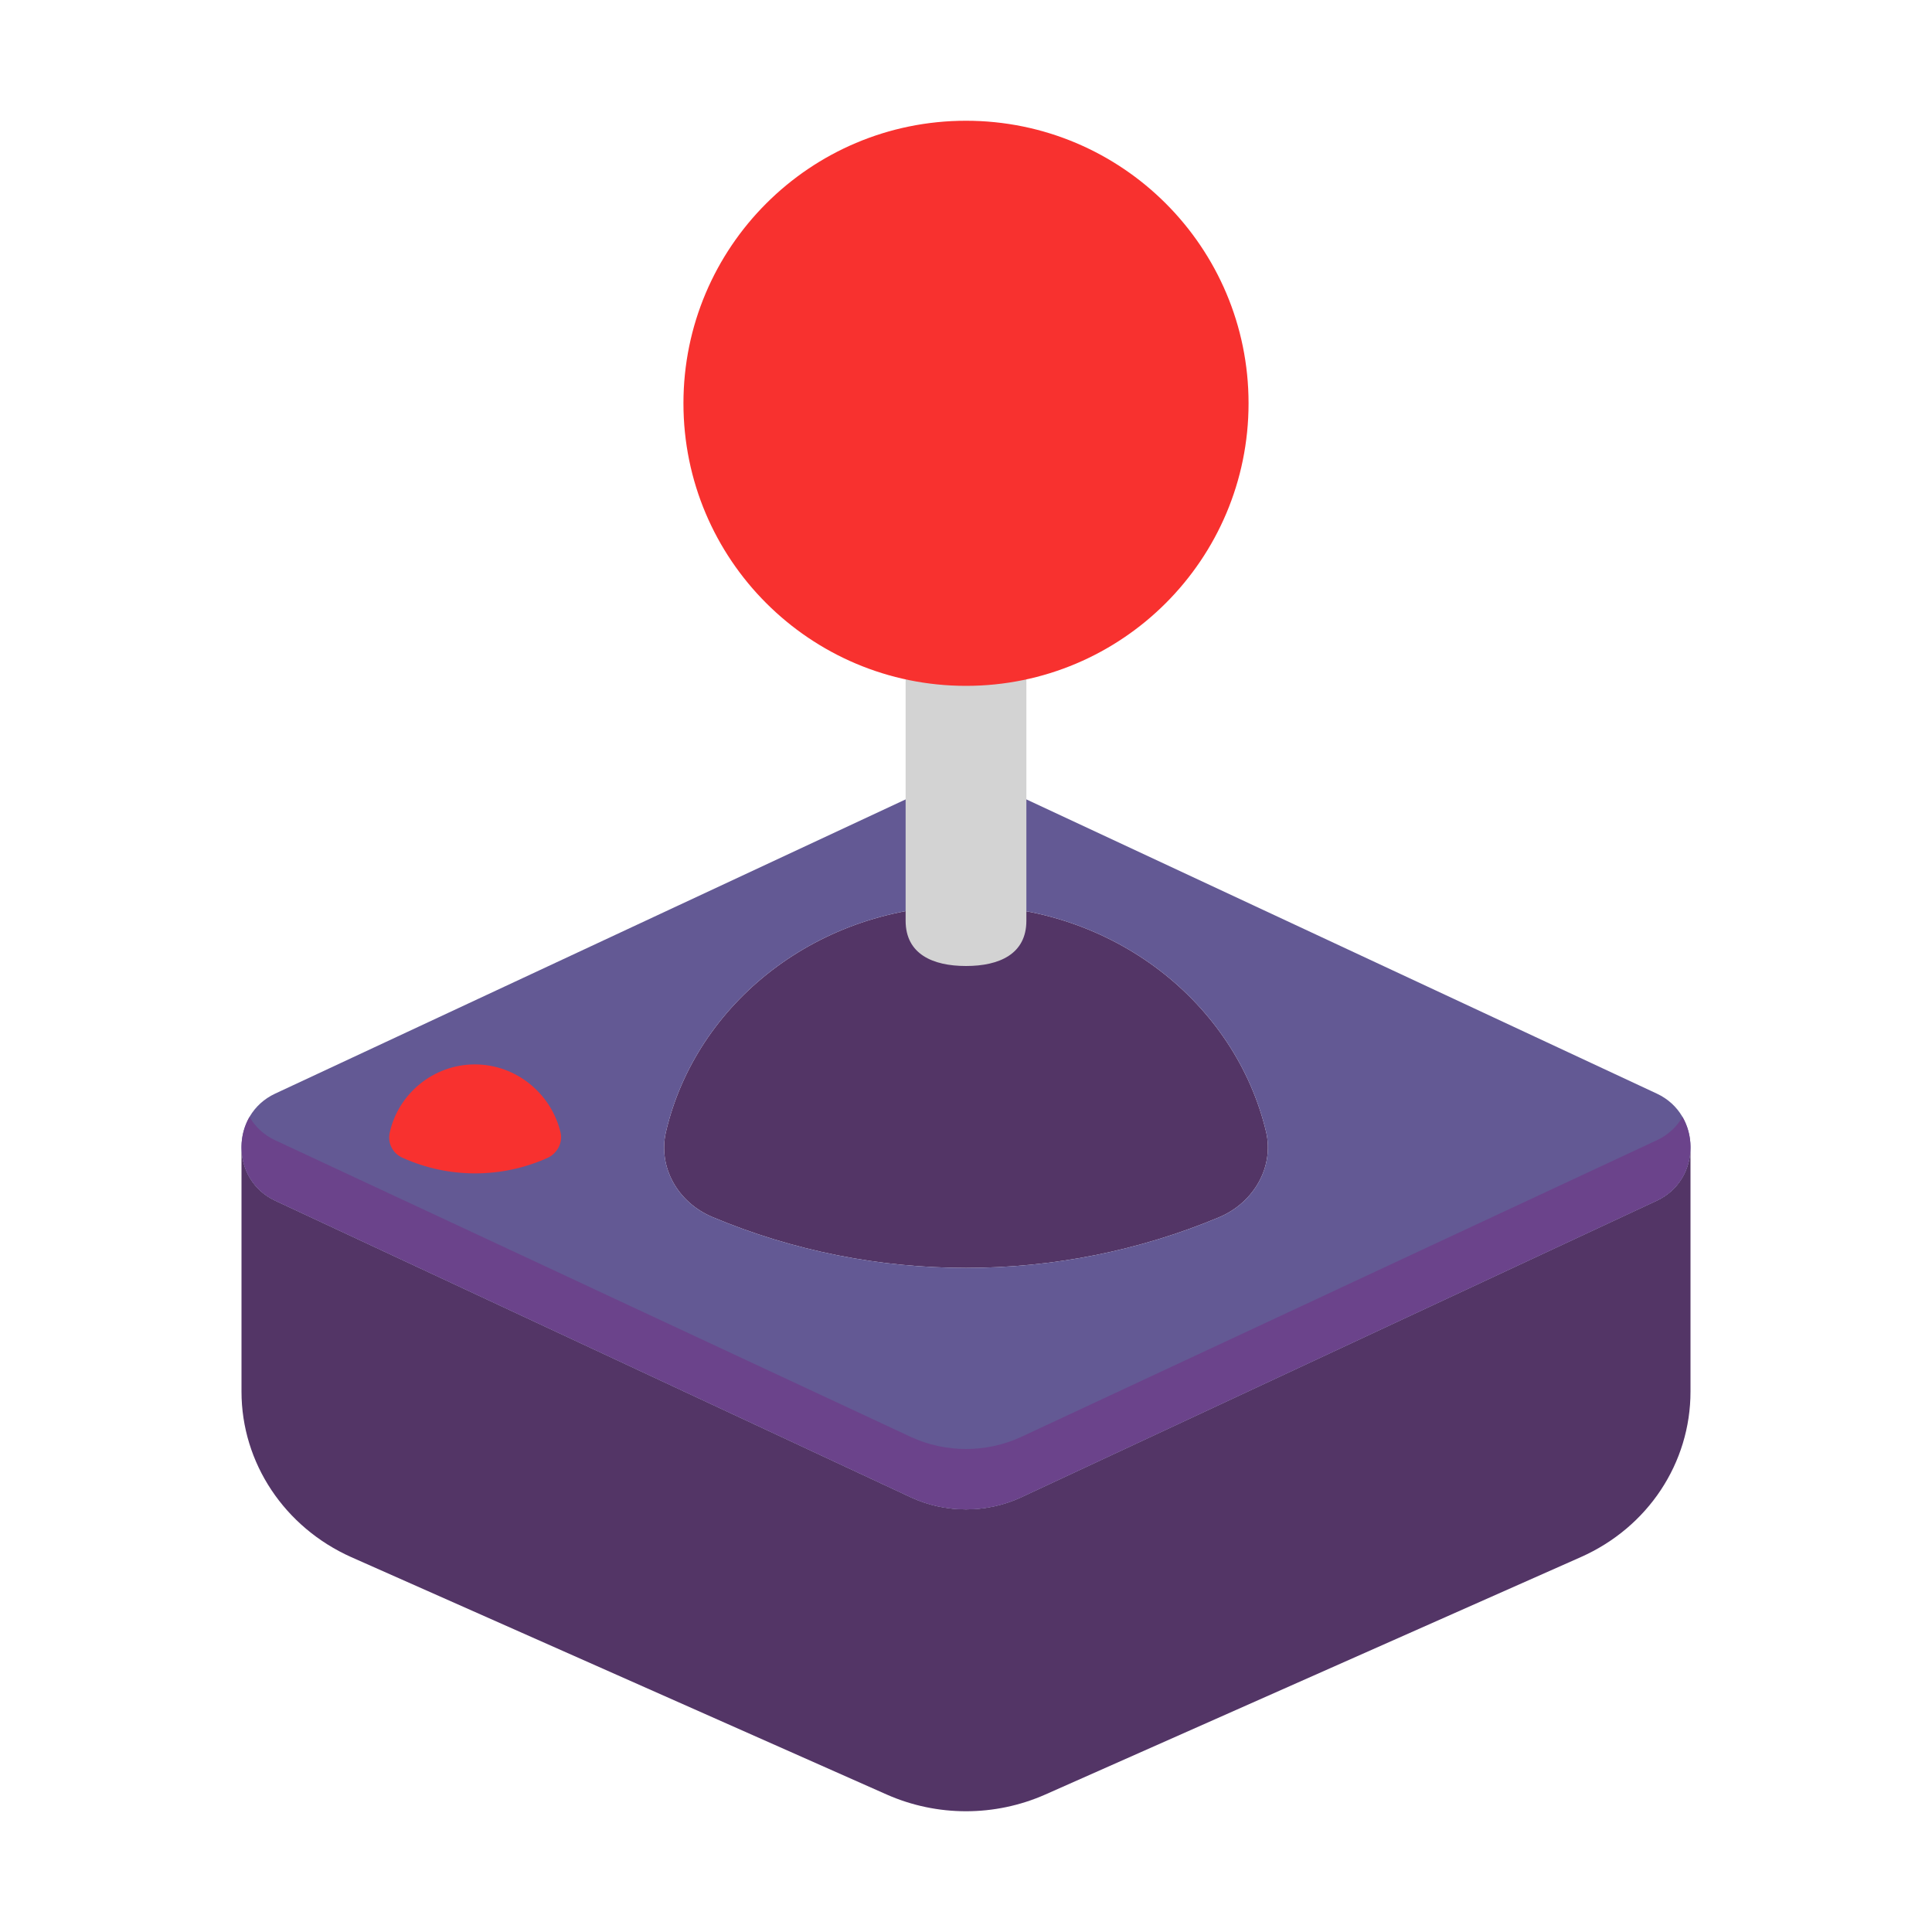
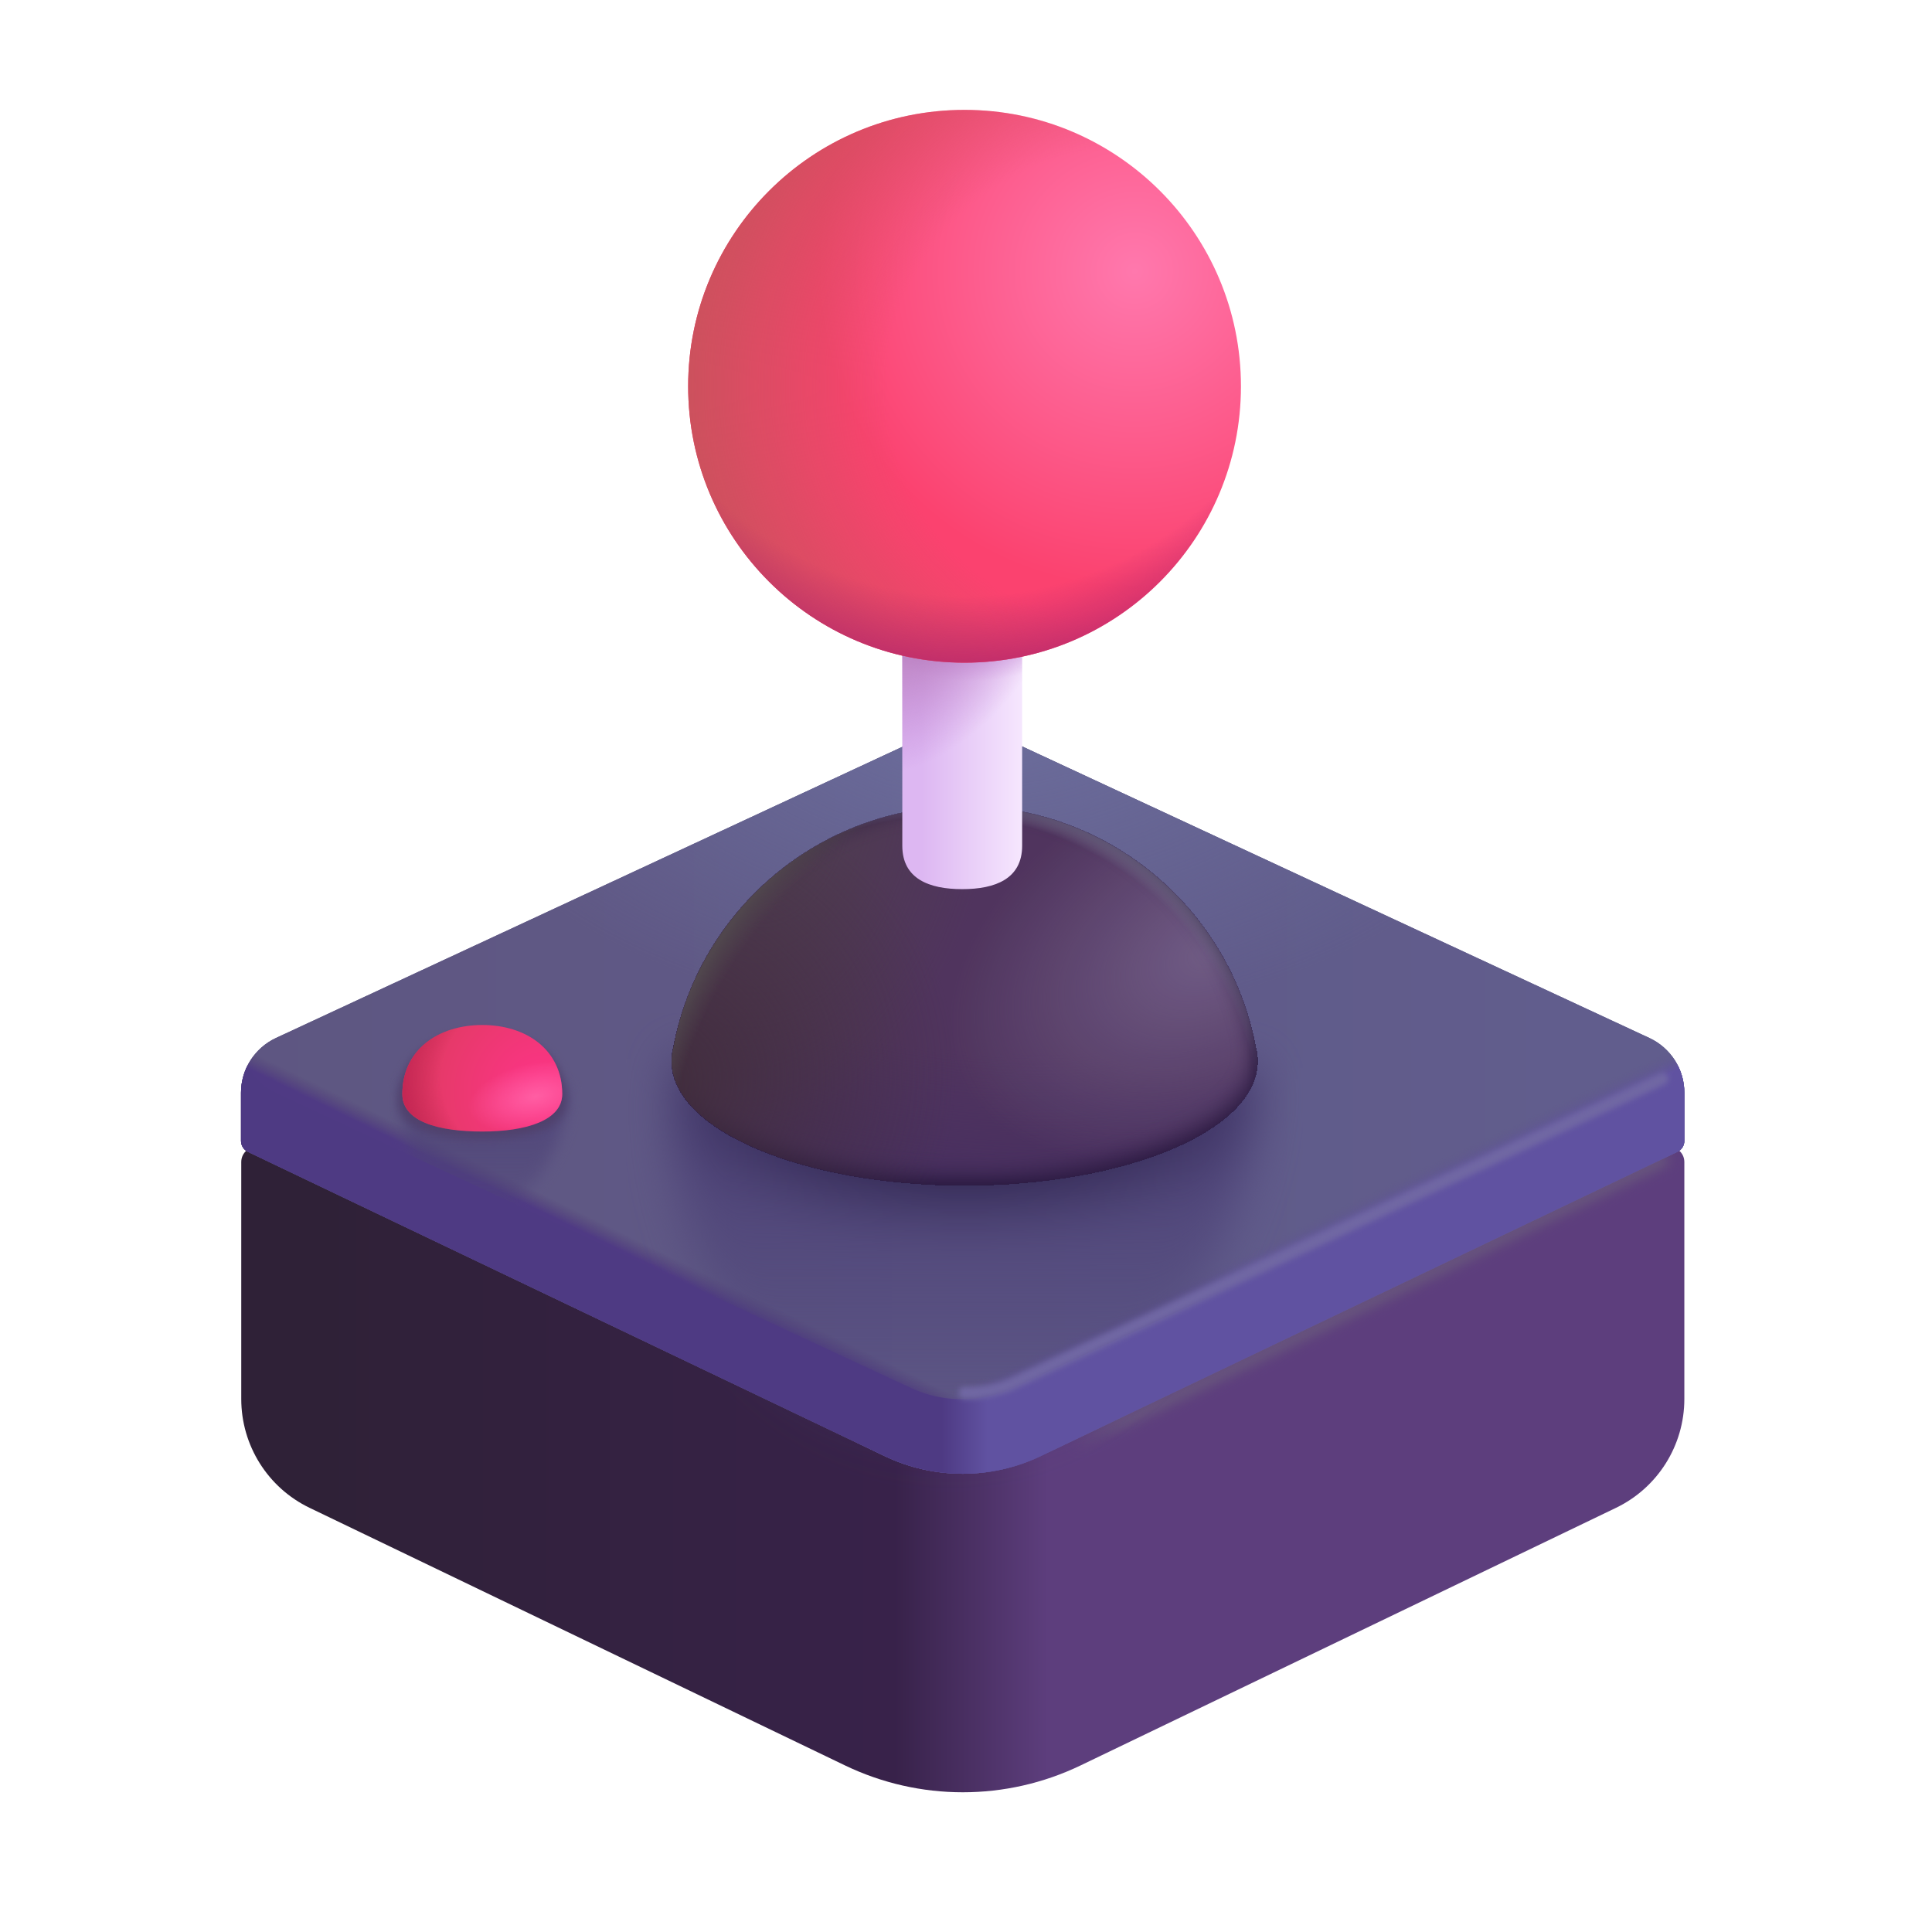
<svg xmlns="http://www.w3.org/2000/svg" width="32" height="32" viewBox="0 0 32 32" fill="none">
-   <path fill-rule="evenodd" clip-rule="evenodd" d="M11.029 18.753C11.53 16.603 13.562 15 15.995 15C18.428 15 20.461 16.603 20.972 18.753C21.102 19.328 20.771 19.913 20.201 20.158C17.527 21.281 14.473 21.281 11.8 20.158C11.219 19.913 10.899 19.328 11.029 18.753ZM4 23.049V19C4 19.356 4.186 19.712 4.557 19.886L15.091 24.802L15.091 24.802C15.664 25.066 16.336 25.066 16.909 24.802L27.443 19.886C27.814 19.712 28 19.356 28 19V23.049C28 24.231 27.297 25.297 26.182 25.791L17.311 29.724C16.477 30.092 15.523 30.092 14.689 29.724L5.818 25.791C4.713 25.297 4 24.231 4 23.049Z" fill="#533566" />
-   <path d="M4.557 18.114L15.091 13.198C15.664 12.934 16.326 12.934 16.909 13.198L27.443 18.114C28.186 18.461 28.186 19.54 27.443 19.886L16.909 24.802C16.336 25.066 15.664 25.066 15.091 24.802L4.557 19.886C3.814 19.54 3.814 18.461 4.557 18.114ZM11.029 18.753C10.899 19.328 11.219 19.913 11.8 20.158C14.473 21.281 17.527 21.281 20.201 20.158C20.771 19.913 21.102 19.328 20.972 18.753C20.461 16.603 18.428 15 15.995 15C13.562 15 11.53 16.603 11.029 18.753Z" fill="#635994" />
-   <path d="M4.133 18.5C4.225 18.66 4.367 18.797 4.557 18.886L15.091 23.802C15.664 24.066 16.336 24.066 16.909 23.802L27.443 18.886C27.633 18.797 27.775 18.66 27.867 18.5C28.137 18.965 27.995 19.628 27.443 19.886L16.909 24.802C16.336 25.066 15.664 25.066 15.091 24.802L4.557 19.886C4.005 19.628 3.863 18.965 4.133 18.5Z" fill="#6B438B" />
-   <path d="M16 6C16.552 6 17 6.448 17 7V15.25C17 15.802 16.552 16 16 16C15.448 16 15 15.802 15 15.25V7C15 6.448 15.448 6 16 6Z" fill="#D3D3D3" />
-   <path d="M20.68 6.68C20.68 9.265 18.585 11.36 16 11.36C13.415 11.36 11.32 9.265 11.32 6.68C11.32 4.095 13.415 2 16 2C18.585 2 20.68 4.095 20.68 6.68ZM6.455 18.76C6.595 18.12 7.175 17.63 7.865 17.63C8.555 17.63 9.135 18.12 9.285 18.76C9.325 18.93 9.225 19.11 9.065 19.18C8.305 19.52 7.435 19.52 6.675 19.18C6.505 19.11 6.415 18.93 6.455 18.76Z" fill="#F8312F" />
+   <path d="M4.295 19C4.14 18.97 3.996 19.088 3.996 19.246V23.172C3.996 23.941 4.436 24.642 5.129 24.975L13.996 29.241C15.229 29.834 16.665 29.834 17.898 29.241L26.765 24.975C27.457 24.642 27.898 23.941 27.898 23.172V19.246C27.898 19.088 27.754 18.97 27.599 19L15.947 21.305L4.295 19Z" fill="url(#paint0_linear_18_3570)" />
+   <path d="M15.929 11.913L4.571 17.192C4.218 17.356 3.992 17.71 3.992 18.099V18.897C3.992 18.974 4.036 19.045 4.106 19.078L14.652 24.117C15.47 24.508 16.42 24.508 17.238 24.117L27.784 19.078C27.854 19.045 27.898 18.974 27.898 18.897V18.099C27.898 17.71 27.672 17.356 27.319 17.192L15.961 11.913V11.898L15.945 11.906L15.929 11.898V11.913Z" fill="url(#paint1_linear_18_3570)" />
+   <path d="M15.929 11.913L4.571 17.192C4.218 17.356 3.992 17.71 3.992 18.099V18.897C3.992 18.974 4.036 19.045 4.106 19.078L14.652 24.117C15.47 24.508 16.42 24.508 17.238 24.117L27.784 19.078C27.854 19.045 27.898 18.974 27.898 18.897V18.099C27.898 17.71 27.672 17.356 27.319 17.192L15.961 11.913V11.898L15.945 11.906L15.929 11.898V11.913Z" fill="url(#paint2_linear_18_3570)" />
+   <path d="M15.929 11.913L4.571 17.192C4.218 17.356 3.992 17.71 3.992 18.099V18.897C3.992 18.974 4.036 19.045 4.106 19.078L14.652 24.117C15.47 24.508 16.42 24.508 17.238 24.117L27.784 19.078C27.854 19.045 27.898 18.974 27.898 18.897V18.099C27.898 17.71 27.672 17.356 27.319 17.192L15.961 11.913V11.898L15.945 11.906L15.929 11.898V11.913Z" fill="url(#paint3_linear_18_3570)" />
+   <path d="M15.929 11.913L4.571 17.192C4.218 17.356 3.992 17.71 3.992 18.099V18.897C3.992 18.974 4.036 19.045 4.106 19.078L14.652 24.117C15.47 24.508 16.42 24.508 17.238 24.117L27.784 19.078C27.854 19.045 27.898 18.974 27.898 18.897V18.099C27.898 17.71 27.672 17.356 27.319 17.192L15.961 11.913V11.898L15.945 11.906L15.929 11.898V11.913Z" fill="url(#paint4_linear_18_3570)" />
+   <path d="M15.929 11.913L4.571 17.192C4.218 17.356 3.992 17.71 3.992 18.099V18.897C3.992 18.974 4.036 19.045 4.106 19.078L14.652 24.117C15.47 24.508 16.42 24.508 17.238 24.117L27.784 19.078C27.854 19.045 27.898 18.974 27.898 18.897V18.099C27.898 17.71 27.672 17.356 27.319 17.192L15.961 11.913V11.898L15.945 11.906L15.929 11.898V11.913Z" fill="url(#paint5_radial_18_3570)" />
+   <g filter="url(#filter0_f_18_3570)">
+     <path d="M17.191 24.211L27.535 19.211" stroke="url(#paint6_linear_18_3570)" stroke-width="0.2" stroke-linecap="round" />
+   </g>
+   <g filter="url(#filter1_f_18_3570)">
+     <path d="M15.687 24.34C11.471 23.435 10.924 19.426 11.177 17.535L20.827 17.696C20.87 20.288 19.162 23.791 15.687 24.34Z" fill="url(#paint7_linear_18_3570)" />
+     <path d="M15.687 24.34C11.471 23.435 10.924 19.426 11.177 17.535L20.827 17.696C20.87 20.288 19.162 23.791 15.687 24.34Z" fill="url(#paint8_radial_18_3570)" />
+   </g>
+   <g filter="url(#filter2_f_18_3570)">
+     <path d="M7.942 20.117C6.761 19.832 6.608 18.569 6.679 17.973L9.383 18.024C9.395 18.84 8.916 19.944 7.942 20.117Z" fill="url(#paint9_linear_18_3570)" />
+   </g>
+   <path d="M4.571 18.101L15.087 22.989C15.621 23.237 16.237 23.237 16.771 22.99L27.319 18.101C27.527 18.005 27.69 17.843 27.79 17.646C27.86 17.784 27.898 17.939 27.898 18.099V18.897C27.898 18.974 27.854 19.045 27.784 19.078L17.238 24.117C16.42 24.508 15.47 24.508 14.652 24.117L4.106 19.078C4.036 19.045 3.992 18.974 3.992 18.897V18.099C3.992 17.939 4.03 17.784 4.1 17.646C4.2 17.843 4.363 18.005 4.571 18.101Z" fill="url(#paint10_linear_18_3570)" />
+   <g filter="url(#filter3_i_18_3570)">
+     <path d="M11.153 17.356C11.134 17.429 11.125 17.503 11.125 17.578C11.125 18.713 13.297 19.633 15.976 19.633C18.656 19.633 20.828 18.713 20.828 17.578C20.828 17.503 20.819 17.429 20.8 17.356C20.377 15.077 18.378 13.352 15.976 13.352C13.575 13.352 11.576 15.077 11.153 17.356Z" fill="#4C2F5A" />
+     <path d="M11.153 17.356C11.134 17.429 11.125 17.503 11.125 17.578C11.125 18.713 13.297 19.633 15.976 19.633C18.656 19.633 20.828 18.713 20.828 17.578C20.828 17.503 20.819 17.429 20.8 17.356C20.377 15.077 18.378 13.352 15.976 13.352C13.575 13.352 11.576 15.077 11.153 17.356Z" fill="url(#paint11_radial_18_3570)" />
+     <path d="M11.153 17.356C11.134 17.429 11.125 17.503 11.125 17.578C11.125 18.713 13.297 19.633 15.976 19.633C18.656 19.633 20.828 18.713 20.828 17.578C20.828 17.503 20.819 17.429 20.8 17.356C20.377 15.077 18.378 13.352 15.976 13.352C13.575 13.352 11.576 15.077 11.153 17.356Z" fill="url(#paint12_radial_18_3570)" />
+     <path d="M11.153 17.356C11.134 17.429 11.125 17.503 11.125 17.578C11.125 18.713 13.297 19.633 15.976 19.633C18.656 19.633 20.828 18.713 20.828 17.578C20.828 17.503 20.819 17.429 20.8 17.356C20.377 15.077 18.378 13.352 15.976 13.352C13.575 13.352 11.576 15.077 11.153 17.356Z" fill="url(#paint13_radial_18_3570)" />
+     <path d="M11.153 17.356C11.134 17.429 11.125 17.503 11.125 17.578C11.125 18.713 13.297 19.633 15.976 19.633C18.656 19.633 20.828 18.713 20.828 17.578C20.828 17.503 20.819 17.429 20.8 17.356C20.377 15.077 18.378 13.352 15.976 13.352C13.575 13.352 11.576 15.077 11.153 17.356Z" fill="url(#paint14_radial_18_3570)" />
+   </g>
+   <path d="M11.153 17.356C11.134 17.429 11.125 17.503 11.125 17.578C11.125 18.713 13.297 19.633 15.976 19.633C18.656 19.633 20.828 18.713 20.828 17.578C20.828 17.503 20.819 17.429 20.8 17.356C20.377 15.077 18.378 13.352 15.976 13.352C13.575 13.352 11.576 15.077 11.153 17.356Z" fill="url(#paint15_radial_18_3570)" />
+   <path d="M11.153 17.356C11.134 17.429 11.125 17.503 11.125 17.578C11.125 18.713 13.297 19.633 15.976 19.633C18.656 19.633 20.828 18.713 20.828 17.578C20.828 17.503 20.819 17.429 20.8 17.356C20.377 15.077 18.378 13.352 15.976 13.352C13.575 13.352 11.576 15.077 11.153 17.356Z" fill="url(#paint16_radial_18_3570)" />
+   <g filter="url(#filter4_f_18_3570)">
+     <path d="M7.988 17.09C8.758 17.09 9.383 17.503 9.383 18.234C9.383 18.668 8.758 18.855 7.988 18.855C7.218 18.855 6.594 18.688 6.594 18.234C6.594 17.503 7.218 17.09 7.988 17.09Z" fill="#50416C" />
+   </g>
+   <path d="M7.988 16.977C8.72 16.977 9.312 17.39 9.312 18.121C9.312 18.555 8.72 18.742 7.988 18.742C7.257 18.742 6.664 18.574 6.664 18.121C6.664 17.39 7.257 16.977 7.988 16.977Z" fill="url(#paint17_radial_18_3570)" />
+   <path d="M7.988 16.977C8.72 16.977 9.312 17.39 9.312 18.121C9.312 18.555 8.72 18.742 7.988 18.742C7.257 18.742 6.664 18.574 6.664 18.121C6.664 17.39 7.257 16.977 7.988 16.977Z" fill="url(#paint18_radial_18_3570)" />
+   <path d="M7.988 16.977C8.72 16.977 9.312 17.39 9.312 18.121C9.312 18.555 8.72 18.742 7.988 18.742C7.257 18.742 6.664 18.574 6.664 18.121C6.664 17.39 7.257 16.977 7.988 16.977Z" fill="url(#paint19_radial_18_3570)" />
+   <path d="M14.945 9.859C14.945 9.311 15.389 8.867 15.937 8.867C16.485 8.867 16.93 9.311 16.93 9.859V14.008C16.93 14.556 16.485 14.727 15.937 14.727C15.389 14.727 14.945 14.556 14.945 14.008V9.859Z" fill="url(#paint20_linear_18_3570)" />
+   <path d="M14.945 9.859C14.945 9.311 15.389 8.867 15.937 8.867C16.485 8.867 16.93 9.311 16.93 9.859V14.008C16.93 14.556 16.485 14.727 15.937 14.727C15.389 14.727 14.945 14.556 14.945 14.008V9.859Z" fill="url(#paint21_radial_18_3570)" />
+   <path d="M14.945 9.859C14.945 9.311 15.389 8.867 15.937 8.867C16.485 8.867 16.93 9.311 16.93 9.859V14.008C16.93 14.556 16.485 14.727 15.937 14.727C15.389 14.727 14.945 14.556 14.945 14.008V9.859Z" fill="url(#paint22_radial_18_3570)" />
+   <circle cx="15.976" cy="6.398" r="4.578" fill="url(#paint23_radial_18_3570)" />
+   <circle cx="15.976" cy="6.398" r="4.578" fill="url(#paint24_radial_18_3570)" />
+   <circle cx="15.976" cy="6.398" r="4.578" fill="url(#paint25_radial_18_3570)" />
+   <g filter="url(#filter5_f_18_3570)">
+     <path d="M27.535 17.868L16.722 22.936C16.604 22.986 16.289 23.083 15.976 23.07" stroke="#7067A3" stroke-width="0.2" stroke-linecap="round" />
+   </g>
+   <defs>
+     <filter id="filter0_f_18_3570" x="16.891" y="18.911" width="10.944" height="5.6" filterUnits="userSpaceOnUse" color-interpolation-filters="sRGB">
+       <feFlood flood-opacity="0" result="BackgroundImageFix" />
+       <feBlend mode="normal" in="SourceGraphic" in2="BackgroundImageFix" result="shape" />
+       <feGaussianBlur stdDeviation="0.1" result="effect1_foregroundBlur_18_3570" />
+     </filter>
+     <filter id="filter1_f_18_3570" x="10.375" y="16.785" width="11.203" height="8.305" filterUnits="userSpaceOnUse" color-interpolation-filters="sRGB">
+       <feFlood flood-opacity="0" result="BackgroundImageFix" />
+       <feBlend mode="normal" in="SourceGraphic" in2="BackgroundImageFix" result="shape" />
+       <feGaussianBlur stdDeviation="0.375" result="effect1_foregroundBlur_18_3570" />
+     </filter>
+     <filter id="filter2_f_18_3570" x="6.414" y="17.723" width="3.219" height="2.645" filterUnits="userSpaceOnUse" color-interpolation-filters="sRGB">
+       <feFlood flood-opacity="0" result="BackgroundImageFix" />
+       <feBlend mode="normal" in="SourceGraphic" in2="BackgroundImageFix" result="shape" />
+       <feGaussianBlur stdDeviation="0.125" result="effect1_foregroundBlur_18_3570" />
+     </filter>
+     <filter id="filter3_i_18_3570" x="11.125" y="13.252" width="9.703" height="6.381" filterUnits="userSpaceOnUse" color-interpolation-filters="sRGB">
+       <feFlood flood-opacity="0" result="BackgroundImageFix" />
+       <feBlend mode="normal" in="SourceGraphic" in2="BackgroundImageFix" result="shape" />
+       <feColorMatrix in="SourceAlpha" type="matrix" values="0 0 0 0 0 0 0 0 0 0 0 0 0 0 0 0 0 0 127 0" result="hardAlpha" />
+       <feOffset dy="-0.1" />
+       <feGaussianBlur stdDeviation="0.2" />
+       <feComposite in2="hardAlpha" operator="arithmetic" k2="-1" k3="1" />
+       <feColorMatrix type="matrix" values="0 0 0 0 0.149 0 0 0 0 0.086 0 0 0 0 0.235 0 0 0 1 0" />
+       <feBlend mode="normal" in2="shape" result="effect1_innerShadow_18_3570" />
+     </filter>
+     <filter id="filter4_f_18_3570" x="6.444" y="16.94" width="3.089" height="2.066" filterUnits="userSpaceOnUse" color-interpolation-filters="sRGB">
+       <feFlood flood-opacity="0" result="BackgroundImageFix" />
+       <feBlend mode="normal" in="SourceGraphic" in2="BackgroundImageFix" result="shape" />
+       <feGaussianBlur stdDeviation="0.075" result="effect1_foregroundBlur_18_3570" />
+     </filter>
+     <filter id="filter5_f_18_3570" x="15.777" y="17.668" width="11.958" height="5.604" filterUnits="userSpaceOnUse" color-interpolation-filters="sRGB">
+       <feFlood flood-opacity="0" result="BackgroundImageFix" />
+       <feBlend mode="normal" in="SourceGraphic" in2="BackgroundImageFix" result="shape" />
+       <feGaussianBlur stdDeviation="0.05" result="effect1_foregroundBlur_18_3570" />
+     </filter>
+     <linearGradient id="paint0_linear_18_3570" x1="5.375" y1="24.227" x2="26.472" y2="24.227" gradientUnits="userSpaceOnUse">
+       <stop stop-color="#2F2137" />
+       <stop offset="0.448" stop-color="#38224A" />
+       <stop offset="0.568" stop-color="#5D3E7D" />
+     </linearGradient>
+     <linearGradient id="paint1_linear_18_3570" x1="26.242" y1="17.492" x2="3.305" y2="17.492" gradientUnits="userSpaceOnUse">
+       <stop stop-color="#615D8D" />
+       <stop offset="1" stop-color="#5E5681" />
+     </linearGradient>
+     <linearGradient id="paint2_linear_18_3570" x1="26.242" y1="17.492" x2="3.305" y2="17.492" gradientUnits="userSpaceOnUse">
+       <stop stop-color="#615D8D" />
+       <stop offset="1" stop-color="#5E5681" />
+     </linearGradient>
+     <linearGradient id="paint3_linear_18_3570" x1="9.984" y1="20.679" x2="10.148" y2="20.343" gradientUnits="userSpaceOnUse">
+       <stop offset="0.269" stop-color="#4F3A84" />
+       <stop offset="1" stop-color="#534177" stop-opacity="0" />
+     </linearGradient>
+     <linearGradient id="paint4_linear_18_3570" x1="21.321" y1="20.999" x2="21.091" y2="20.515" gradientUnits="userSpaceOnUse">
+       <stop offset="0.338" stop-color="#6152A2" />
+       <stop offset="1" stop-color="#5F5887" stop-opacity="0" />
+     </linearGradient>
+     <radialGradient id="paint5_radial_18_3570" cx="0" cy="0" r="1" gradientUnits="userSpaceOnUse" gradientTransform="translate(16.3654 11.3467) rotate(90) scale(5.65532 9.54334)">
+       <stop stop-color="#6D6F9E" />
+       <stop offset="1" stop-color="#6D6F9E" stop-opacity="0" />
+     </radialGradient>
+     <linearGradient id="paint6_linear_18_3570" x1="26.523" y1="19.898" x2="17.852" y2="24.211" gradientUnits="userSpaceOnUse">
+       <stop offset="0.896" stop-color="#69597D" />
+       <stop offset="1" stop-color="#69597D" stop-opacity="0" />
+     </linearGradient>
+     <linearGradient id="paint7_linear_18_3570" x1="15.976" y1="18.492" x2="15.976" y2="24.34" gradientUnits="userSpaceOnUse">
+       <stop stop-color="#4D4277" />
+       <stop offset="1" stop-color="#4D4277" stop-opacity="0" />
+     </linearGradient>
+     <radialGradient id="paint8_radial_18_3570" cx="0" cy="0" r="1" gradientUnits="userSpaceOnUse" gradientTransform="translate(15.9765 18.1172) rotate(90) scale(2.375 5.2725)">
+       <stop offset="0.329" stop-color="#281E45" />
+       <stop offset="1" stop-color="#281E45" stop-opacity="0" />
+     </radialGradient>
+     <linearGradient id="paint9_linear_18_3570" x1="8.023" y1="17.508" x2="8.023" y2="21.206" gradientUnits="userSpaceOnUse">
+       <stop stop-color="#4D4277" />
+       <stop offset="1" stop-color="#4D4277" stop-opacity="0" />
+     </linearGradient>
+     <linearGradient id="paint10_linear_18_3570" x1="26.336" y1="21.119" x2="3.189" y2="21.119" gradientUnits="userSpaceOnUse">
+       <stop offset="0.431" stop-color="#6052A1" />
+       <stop offset="0.464" stop-color="#4E3A83" />
+     </linearGradient>
+     <radialGradient id="paint11_radial_18_3570" cx="0" cy="0" r="1" gradientUnits="userSpaceOnUse" gradientTransform="translate(16.4296 13.3516) rotate(94.1261) scale(6.29757 12.0208)">
+       <stop offset="0.647" stop-color="#442A5D" stop-opacity="0" />
+       <stop offset="1" stop-color="#442A5D" />
+     </radialGradient>
+     <radialGradient id="paint12_radial_18_3570" cx="0" cy="0" r="1" gradientUnits="userSpaceOnUse" gradientTransform="translate(20.0763 15.7498) rotate(151.174) scale(4.67961 3.04242)">
+       <stop stop-color="#6F5A85" />
+       <stop offset="1" stop-color="#6F5A85" stop-opacity="0" />
+     </radialGradient>
+     <radialGradient id="paint13_radial_18_3570" cx="0" cy="0" r="1" gradientUnits="userSpaceOnUse" gradientTransform="translate(12.8419 13.3516) rotate(101.741) scale(5.63189 3.58864)">
+       <stop stop-color="#4A3947" />
+       <stop offset="1" stop-color="#4A3947" stop-opacity="0" />
+     </radialGradient>
+     <radialGradient id="paint14_radial_18_3570" cx="0" cy="0" r="1" gradientUnits="userSpaceOnUse" gradientTransform="translate(15.7786 18.6328) rotate(-47.5718) scale(5.36144 5.4902)">
+       <stop offset="0.942" stop-color="#766F8B" stop-opacity="0.082" />
+       <stop offset="0.991" stop-color="#766F8B" />
+     </radialGradient>
+     <radialGradient id="paint15_radial_18_3570" cx="0" cy="0" r="1" gradientUnits="userSpaceOnUse" gradientTransform="translate(10.9296 17.8672) rotate(-44.2361) scale(4.97229 4.86741)">
+       <stop stop-color="#422E3D" />
+       <stop offset="1" stop-color="#422E3D" stop-opacity="0" />
+     </radialGradient>
+     <radialGradient id="paint16_radial_18_3570" cx="0" cy="0" r="1" gradientUnits="userSpaceOnUse" gradientTransform="translate(17.0234 18.6484) rotate(-139.07) scale(5.91484 7.01095)">
+       <stop offset="0.934" stop-color="#50464D" stop-opacity="0" />
+       <stop offset="1" stop-color="#50464D" />
+     </radialGradient>
+     <radialGradient id="paint17_radial_18_3570" cx="0" cy="0" r="1" gradientUnits="userSpaceOnUse" gradientTransform="translate(9.00775 18.1016) rotate(180) scale(2.15625 2.1875)">
+       <stop stop-color="#FF3389" />
+       <stop offset="1" stop-color="#E13B63" />
+     </radialGradient>
+     <radialGradient id="paint18_radial_18_3570" cx="0" cy="0" r="1" gradientUnits="userSpaceOnUse" gradientTransform="translate(8.86931 18.1617) rotate(168.311) scale(1.13078 0.556121)">
+       <stop stop-color="#FF5EA3" />
+       <stop offset="1" stop-color="#FF5EA3" stop-opacity="0" />
+     </radialGradient>
+     <radialGradient id="paint19_radial_18_3570" cx="0" cy="0" r="1" gradientUnits="userSpaceOnUse" gradientTransform="translate(8.61713 17.8594) rotate(166.189) scale(1.93083 1.90247)">
+       <stop offset="0.677" stop-color="#C52754" stop-opacity="0" />
+       <stop offset="1" stop-color="#C52754" />
+     </radialGradient>
+     <linearGradient id="paint20_linear_18_3570" x1="15.273" y1="12.961" x2="17.086" y2="12.961" gradientUnits="userSpaceOnUse">
+       <stop stop-color="#DDB7F2" />
+       <stop offset="1" stop-color="#F8EBFF" />
+     </linearGradient>
+     <radialGradient id="paint21_radial_18_3570" cx="0" cy="0" r="1" gradientUnits="userSpaceOnUse" gradientTransform="translate(16.083 10.342) scale(1.71905 0.942707)">
+       <stop stop-color="#BD7CD0" />
+       <stop offset="1" stop-color="#BD7CD0" stop-opacity="0" />
+     </radialGradient>
+     <radialGradient id="paint22_radial_18_3570" cx="0" cy="0" r="1" gradientUnits="userSpaceOnUse" gradientTransform="translate(15.4026 9.96593) rotate(123.064) scale(3.18369 2.01393)">
+       <stop offset="0.18" stop-color="#B87EBA" />
+       <stop offset="1" stop-color="#BD7CD0" stop-opacity="0" />
+     </radialGradient>
+     <radialGradient id="paint23_radial_18_3570" cx="0" cy="0" r="1" gradientUnits="userSpaceOnUse" gradientTransform="translate(18.8046 4.49219) rotate(142.722) scale(5.26263)">
+       <stop stop-color="#FF78AD" />
+       <stop offset="1" stop-color="#FB426F" />
+     </radialGradient>
+     <radialGradient id="paint24_radial_18_3570" cx="0" cy="0" r="1" gradientUnits="userSpaceOnUse" gradientTransform="translate(18.6171 6.39844) rotate(-180) scale(7.21875)">
+       <stop offset="0.543" stop-color="#CC515D" stop-opacity="0" />
+       <stop offset="1" stop-color="#CC515D" />
+       <stop offset="1" stop-color="#CC515D" />
+     </radialGradient>
+     <radialGradient id="paint25_radial_18_3570" cx="0" cy="0" r="1" gradientUnits="userSpaceOnUse" gradientTransform="translate(15.9765 3.92969) rotate(90) scale(7.375)">
+       <stop offset="0.807" stop-color="#B8276B" stop-opacity="0" />
+       <stop offset="1" stop-color="#B8276B" />
+     </radialGradient>
+   </defs>
</svg>
